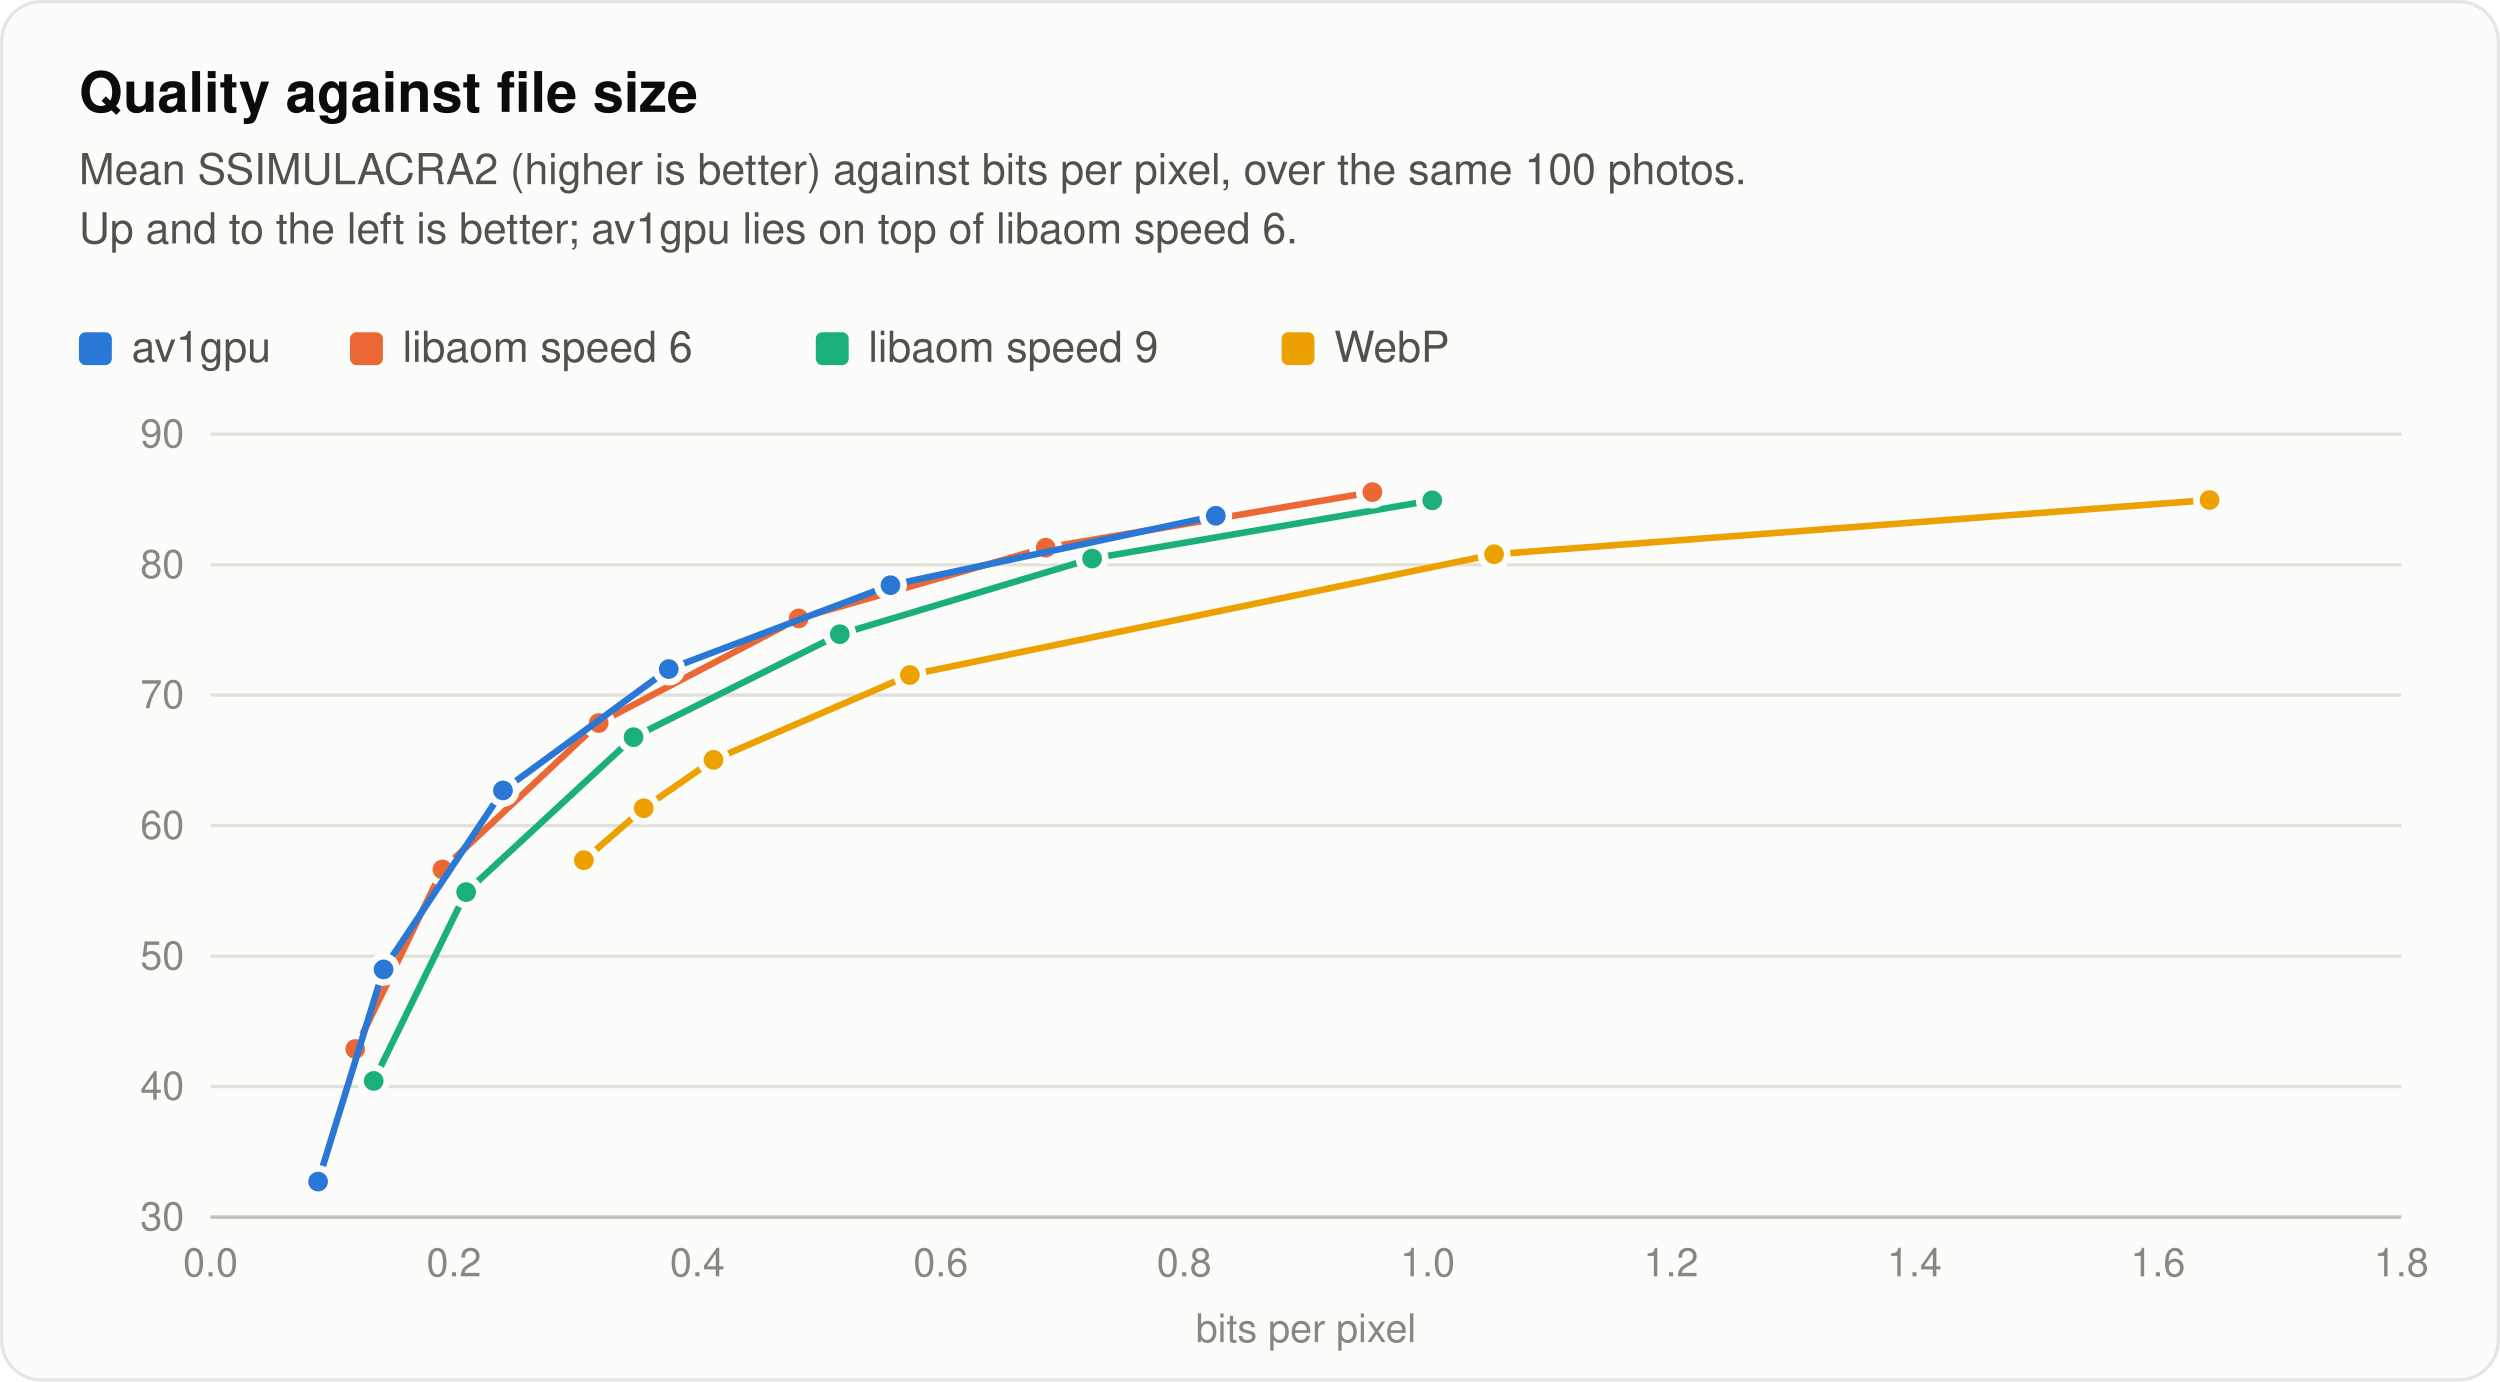
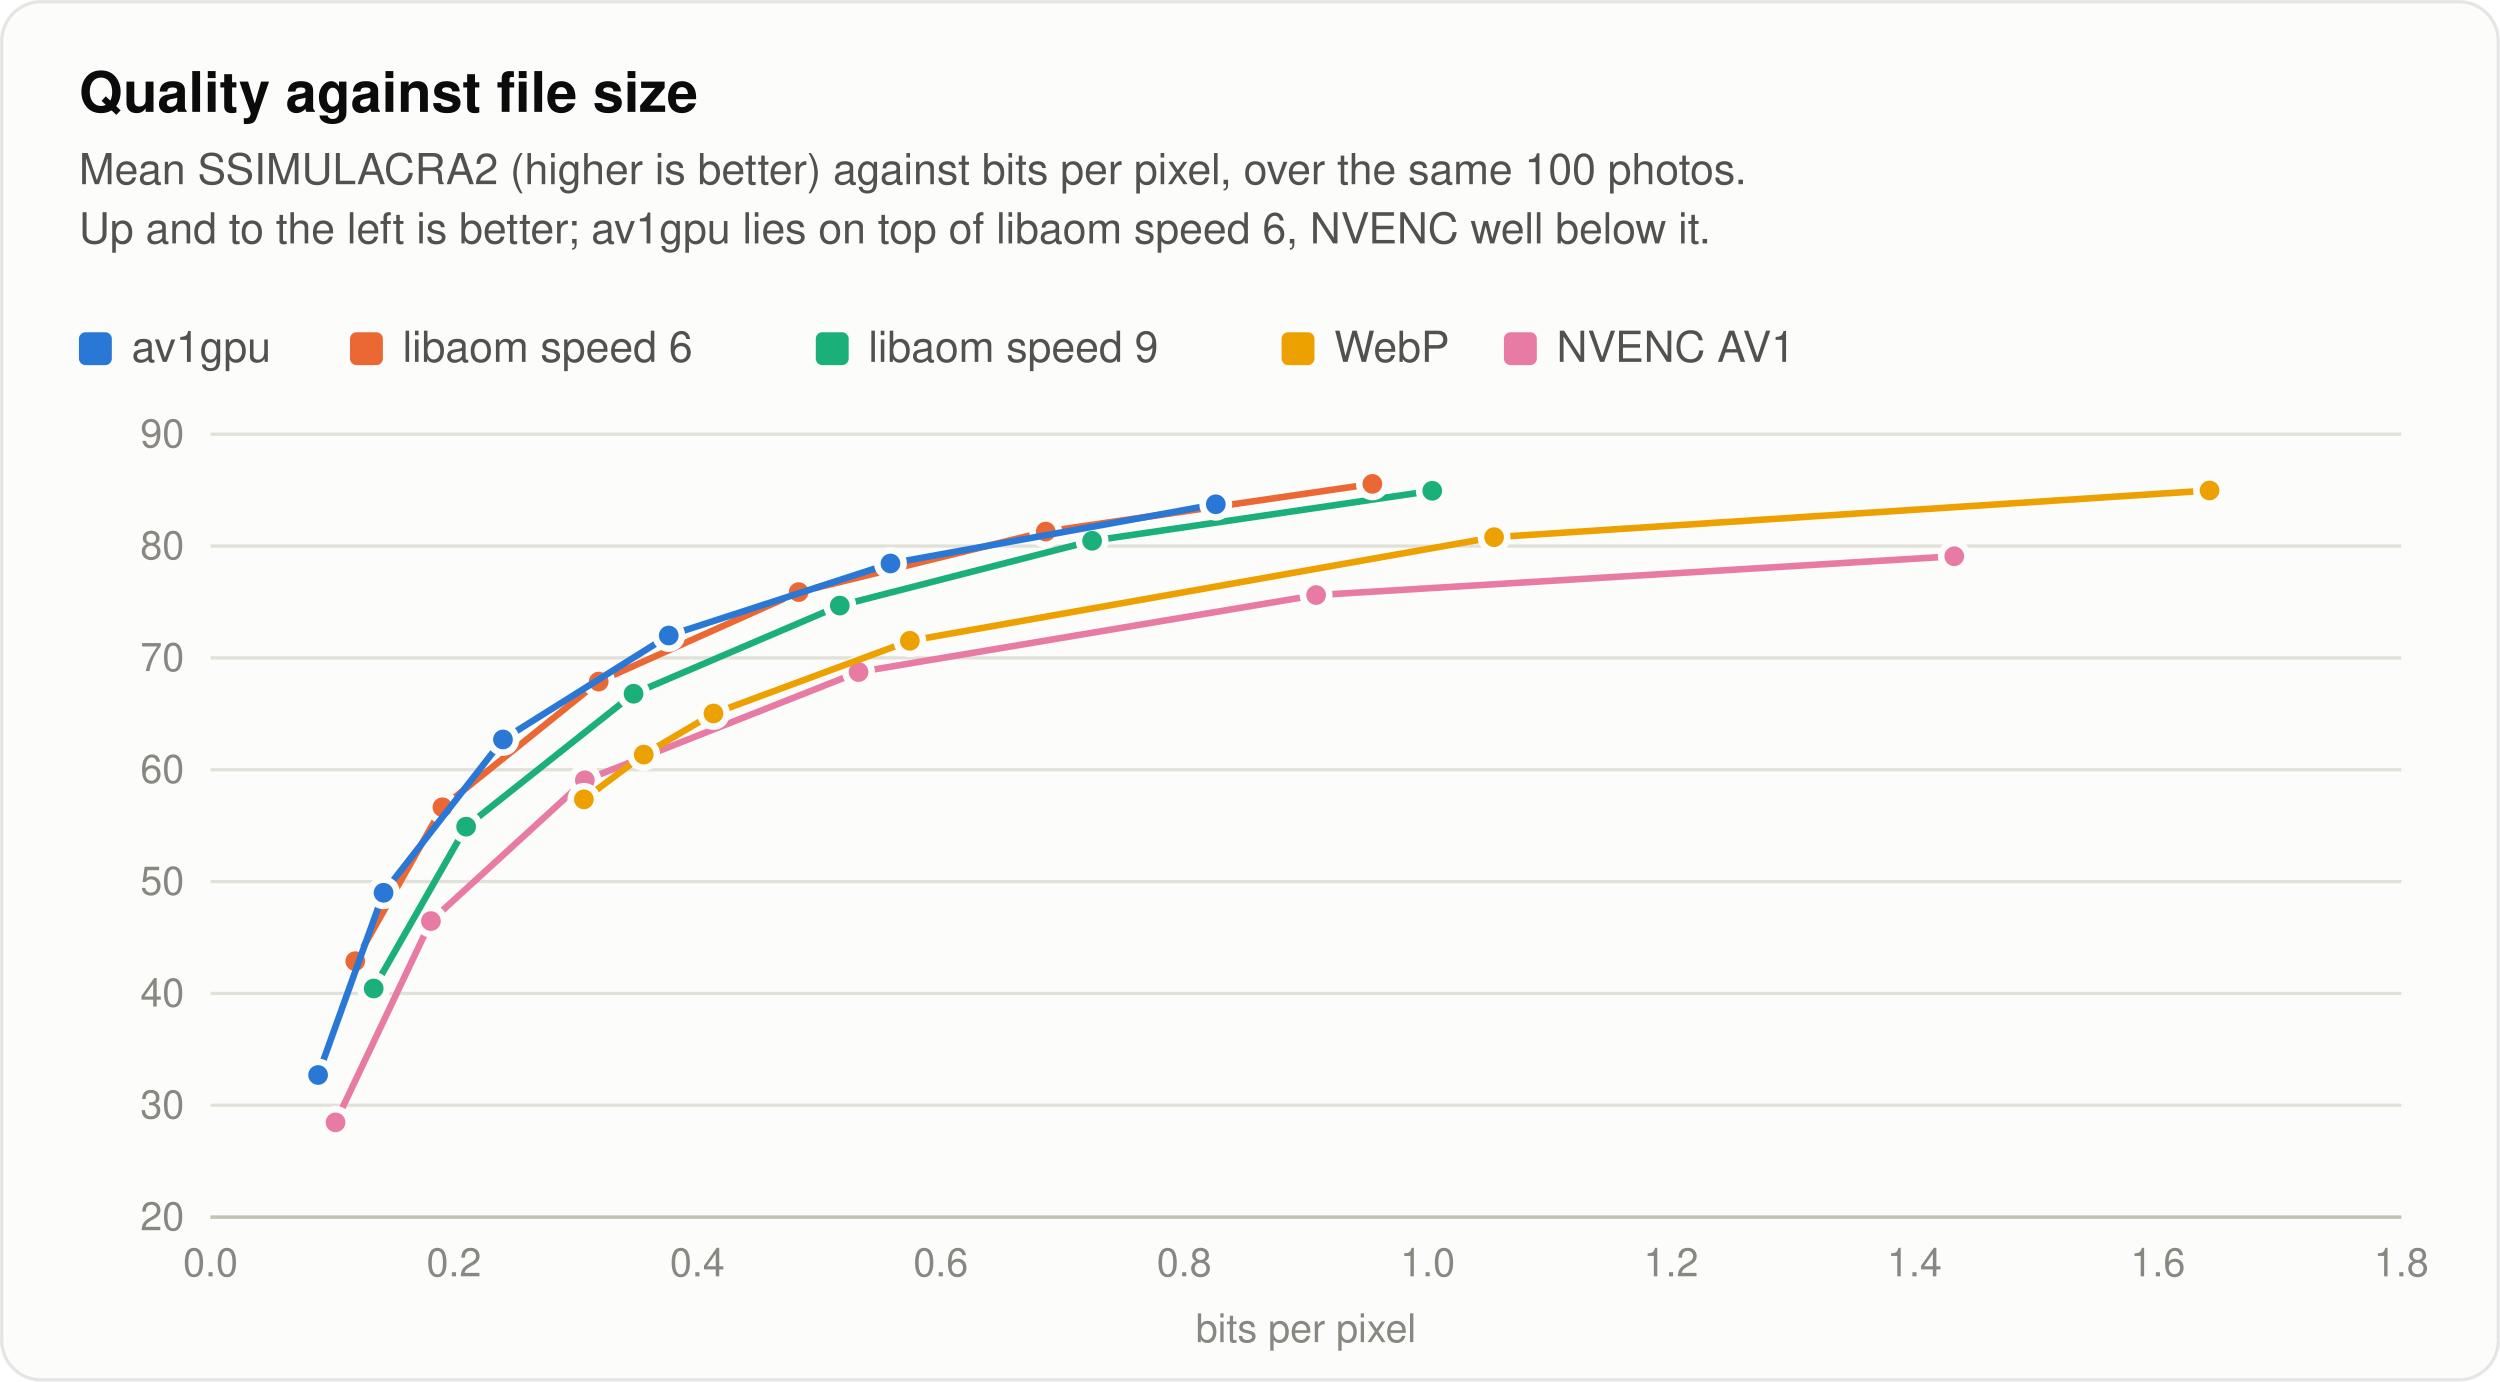
- <svg xmlns="http://www.w3.org/2000/svg" width="760" height="420" viewBox="0 0 760 420" font-family="system-ui,-apple-system,'Segoe UI',Helvetica,Arial,sans-serif" role="img" aria-label="Quality against file size: av1gpu, libaom speed 6 and 9, WebP">
+ <svg xmlns="http://www.w3.org/2000/svg" width="760" height="420" viewBox="0 0 760 420" font-family="system-ui,-apple-system,'Segoe UI',Helvetica,Arial,sans-serif" role="img" aria-label="Quality against file size: av1gpu, libaom speed 6 and 9, WebP, NVENC AV1">
  <rect x="0.5" y="0.5" width="759" height="419" rx="12" fill="#fcfcfb" stroke="rgba(11,11,11,0.10)" />
  <text x="24.0" y="34.0" font-size="17" fill="#0b0b0b" text-anchor="start" font-weight="600">Quality against file size</text>
  <text x="24.0" y="56.0" font-size="13" fill="#52514e" text-anchor="start" font-weight="400">Mean SSIMULACRA2 (higher is better) against bits per pixel, over the same 100 photos.</text>
-   <text x="24.0" y="74.0" font-size="13" fill="#52514e" text-anchor="start" font-weight="400">Up and to the left is better; av1gpu lies on top of libaom speed 6.</text>
+   <text x="24.0" y="74.0" font-size="13" fill="#52514e" text-anchor="start" font-weight="400">Up and to the left is better; av1gpu lies on top of libaom speed 6, NVENC well below it.</text>
  <rect x="24" y="101" width="10" height="10" rx="2" fill="#2a78d6" />
  <text x="40.0" y="110.0" font-size="13" fill="#52514e" text-anchor="start" font-weight="400">av1gpu</text>
  <rect x="106.4" y="101" width="10" height="10" rx="2" fill="#eb6834" />
  <text x="122.4" y="110.0" font-size="13" fill="#52514e" text-anchor="start" font-weight="400">libaom speed 6</text>
  <rect x="248" y="101" width="10" height="10" rx="2" fill="#1baf7a" />
  <text x="264.0" y="110.0" font-size="13" fill="#52514e" text-anchor="start" font-weight="400">libaom speed 9</text>
  <rect x="389.6" y="101" width="10" height="10" rx="2" fill="#eda100" />
  <text x="405.6" y="110.0" font-size="13" fill="#52514e" text-anchor="start" font-weight="400">WebP</text>
+   <rect x="457.2" y="101" width="10" height="10" rx="2" fill="#e87ba4" />
+   <text x="473.2" y="110.0" font-size="13" fill="#52514e" text-anchor="start" font-weight="400">NVENC AV1</text>
  <line x1="64.0" y1="370.0" x2="730.0" y2="370.0" stroke="#e1e0d9" stroke-width="1" />
-   <text x="56.0" y="374.0" font-size="12" fill="#898781" text-anchor="end" font-weight="400">30</text>
-   <line x1="64.0" y1="330.3" x2="730.0" y2="330.3" stroke="#e1e0d9" stroke-width="1" />
-   <text x="56.0" y="334.3" font-size="12" fill="#898781" text-anchor="end" font-weight="400">40</text>
-   <line x1="64.0" y1="290.7" x2="730.0" y2="290.7" stroke="#e1e0d9" stroke-width="1" />
-   <text x="56.0" y="294.7" font-size="12" fill="#898781" text-anchor="end" font-weight="400">50</text>
-   <line x1="64.0" y1="251.0" x2="730.0" y2="251.0" stroke="#e1e0d9" stroke-width="1" />
-   <text x="56.0" y="255.0" font-size="12" fill="#898781" text-anchor="end" font-weight="400">60</text>
-   <line x1="64.0" y1="211.3" x2="730.0" y2="211.3" stroke="#e1e0d9" stroke-width="1" />
-   <text x="56.0" y="215.3" font-size="12" fill="#898781" text-anchor="end" font-weight="400">70</text>
-   <line x1="64.0" y1="171.7" x2="730.0" y2="171.7" stroke="#e1e0d9" stroke-width="1" />
-   <text x="56.0" y="175.7" font-size="12" fill="#898781" text-anchor="end" font-weight="400">80</text>
+   <text x="56.0" y="374.0" font-size="12" fill="#898781" text-anchor="end" font-weight="400">20</text>
+   <line x1="64.0" y1="336.0" x2="730.0" y2="336.0" stroke="#e1e0d9" stroke-width="1" />
+   <text x="56.0" y="340.0" font-size="12" fill="#898781" text-anchor="end" font-weight="400">30</text>
+   <line x1="64.0" y1="302.0" x2="730.0" y2="302.0" stroke="#e1e0d9" stroke-width="1" />
+   <text x="56.0" y="306.0" font-size="12" fill="#898781" text-anchor="end" font-weight="400">40</text>
+   <line x1="64.0" y1="268.0" x2="730.0" y2="268.0" stroke="#e1e0d9" stroke-width="1" />
+   <text x="56.0" y="272.0" font-size="12" fill="#898781" text-anchor="end" font-weight="400">50</text>
+   <line x1="64.0" y1="234.0" x2="730.0" y2="234.0" stroke="#e1e0d9" stroke-width="1" />
+   <text x="56.0" y="238.0" font-size="12" fill="#898781" text-anchor="end" font-weight="400">60</text>
+   <line x1="64.0" y1="200.0" x2="730.0" y2="200.0" stroke="#e1e0d9" stroke-width="1" />
+   <text x="56.0" y="204.0" font-size="12" fill="#898781" text-anchor="end" font-weight="400">70</text>
+   <line x1="64.0" y1="166.0" x2="730.0" y2="166.0" stroke="#e1e0d9" stroke-width="1" />
+   <text x="56.0" y="170.0" font-size="12" fill="#898781" text-anchor="end" font-weight="400">80</text>
  <line x1="64.0" y1="132.0" x2="730.0" y2="132.0" stroke="#e1e0d9" stroke-width="1" />
  <text x="56.0" y="136.0" font-size="12" fill="#898781" text-anchor="end" font-weight="400">90</text>
  <text x="64.0" y="388.0" font-size="12" fill="#898781" text-anchor="middle" font-weight="400">0.0</text>
  <text x="138.0" y="388.0" font-size="12" fill="#898781" text-anchor="middle" font-weight="400">0.2</text>
  <text x="212.0" y="388.0" font-size="12" fill="#898781" text-anchor="middle" font-weight="400">0.4</text>
  <text x="286.0" y="388.0" font-size="12" fill="#898781" text-anchor="middle" font-weight="400">0.6</text>
  <text x="360.0" y="388.0" font-size="12" fill="#898781" text-anchor="middle" font-weight="400">0.8</text>
  <text x="434.0" y="388.0" font-size="12" fill="#898781" text-anchor="middle" font-weight="400">1.0</text>
  <text x="508.0" y="388.0" font-size="12" fill="#898781" text-anchor="middle" font-weight="400">1.2</text>
  <text x="582.0" y="388.0" font-size="12" fill="#898781" text-anchor="middle" font-weight="400">1.4</text>
  <text x="656.0" y="388.0" font-size="12" fill="#898781" text-anchor="middle" font-weight="400">1.6</text>
  <text x="730.0" y="388.0" font-size="12" fill="#898781" text-anchor="middle" font-weight="400">1.8</text>
  <line x1="64.0" y1="370.0" x2="730.0" y2="370.0" stroke="#c3c2b7" stroke-width="1" />
  <text x="397.0" y="408.0" font-size="12" fill="#898781" text-anchor="middle" font-weight="400">bits per pixel</text>
-   <path d="M177.5,261.5 L195.7,245.7 L216.9,231.0 L276.6,205.2 L454.2,168.5 L671.7,152.0" fill="none" stroke="#eda100" stroke-width="2" stroke-linejoin="round" stroke-linecap="round" />
-   <circle cx="177.5" cy="261.5" r="4" fill="#eda100" stroke="#fcfcfb" stroke-width="2" />
-   <circle cx="195.7" cy="245.7" r="4" fill="#eda100" stroke="#fcfcfb" stroke-width="2" />
-   <circle cx="216.9" cy="231.0" r="4" fill="#eda100" stroke="#fcfcfb" stroke-width="2" />
-   <circle cx="276.6" cy="205.2" r="4" fill="#eda100" stroke="#fcfcfb" stroke-width="2" />
-   <circle cx="454.2" cy="168.5" r="4" fill="#eda100" stroke="#fcfcfb" stroke-width="2" />
-   <circle cx="671.7" cy="152.0" r="4" fill="#eda100" stroke="#fcfcfb" stroke-width="2" />
-   <path d="M113.6,328.6 L141.7,271.2 L192.6,224.1 L255.3,192.8 L332.0,169.8 L435.4,152.1" fill="none" stroke="#1baf7a" stroke-width="2" stroke-linejoin="round" stroke-linecap="round" />
-   <circle cx="113.6" cy="328.6" r="4" fill="#1baf7a" stroke="#fcfcfb" stroke-width="2" />
-   <circle cx="141.7" cy="271.2" r="4" fill="#1baf7a" stroke="#fcfcfb" stroke-width="2" />
-   <circle cx="192.6" cy="224.1" r="4" fill="#1baf7a" stroke="#fcfcfb" stroke-width="2" />
-   <circle cx="255.3" cy="192.8" r="4" fill="#1baf7a" stroke="#fcfcfb" stroke-width="2" />
-   <circle cx="332.0" cy="169.8" r="4" fill="#1baf7a" stroke="#fcfcfb" stroke-width="2" />
-   <circle cx="435.4" cy="152.1" r="4" fill="#1baf7a" stroke="#fcfcfb" stroke-width="2" />
-   <path d="M108.0,318.9 L134.5,264.3 L182.0,219.8 L242.8,188.0 L317.9,166.5 L417.2,149.6" fill="none" stroke="#eb6834" stroke-width="2" stroke-linejoin="round" stroke-linecap="round" />
-   <circle cx="108.0" cy="318.9" r="4" fill="#eb6834" stroke="#fcfcfb" stroke-width="2" />
-   <circle cx="134.5" cy="264.3" r="4" fill="#eb6834" stroke="#fcfcfb" stroke-width="2" />
-   <circle cx="182.0" cy="219.8" r="4" fill="#eb6834" stroke="#fcfcfb" stroke-width="2" />
-   <circle cx="242.8" cy="188.0" r="4" fill="#eb6834" stroke="#fcfcfb" stroke-width="2" />
-   <circle cx="317.9" cy="166.5" r="4" fill="#eb6834" stroke="#fcfcfb" stroke-width="2" />
-   <circle cx="417.2" cy="149.6" r="4" fill="#eb6834" stroke="#fcfcfb" stroke-width="2" />
-   <path d="M96.7,359.2 L116.6,294.7 L152.9,240.3 L203.3,203.4 L270.7,177.9 L369.6,156.8" fill="none" stroke="#2a78d6" stroke-width="2" stroke-linejoin="round" stroke-linecap="round" />
-   <circle cx="96.7" cy="359.2" r="4" fill="#2a78d6" stroke="#fcfcfb" stroke-width="2" />
-   <circle cx="116.6" cy="294.7" r="4" fill="#2a78d6" stroke="#fcfcfb" stroke-width="2" />
-   <circle cx="152.9" cy="240.3" r="4" fill="#2a78d6" stroke="#fcfcfb" stroke-width="2" />
-   <circle cx="203.3" cy="203.4" r="4" fill="#2a78d6" stroke="#fcfcfb" stroke-width="2" />
-   <circle cx="270.7" cy="177.9" r="4" fill="#2a78d6" stroke="#fcfcfb" stroke-width="2" />
-   <circle cx="369.6" cy="156.8" r="4" fill="#2a78d6" stroke="#fcfcfb" stroke-width="2" />
+   <path d="M594.1,169.1 L400.1,180.9 L261.0,204.3 L177.8,237.2 L131.0,280.0 L102.0,341.2" fill="none" stroke="#e87ba4" stroke-width="2" stroke-linejoin="round" stroke-linecap="round" />
+   <circle cx="594.1" cy="169.1" r="4" fill="#e87ba4" stroke="#fcfcfb" stroke-width="2" />
+   <circle cx="400.1" cy="180.9" r="4" fill="#e87ba4" stroke="#fcfcfb" stroke-width="2" />
+   <circle cx="261.0" cy="204.3" r="4" fill="#e87ba4" stroke="#fcfcfb" stroke-width="2" />
+   <circle cx="177.8" cy="237.2" r="4" fill="#e87ba4" stroke="#fcfcfb" stroke-width="2" />
+   <circle cx="131.0" cy="280.0" r="4" fill="#e87ba4" stroke="#fcfcfb" stroke-width="2" />
+   <circle cx="102.0" cy="341.2" r="4" fill="#e87ba4" stroke="#fcfcfb" stroke-width="2" />
+   <path d="M177.5,243.0 L195.7,229.4 L216.9,216.9 L276.6,194.8 L454.2,163.3 L671.7,149.1" fill="none" stroke="#eda100" stroke-width="2" stroke-linejoin="round" stroke-linecap="round" />
+   <circle cx="177.5" cy="243.0" r="4" fill="#eda100" stroke="#fcfcfb" stroke-width="2" />
+   <circle cx="195.7" cy="229.4" r="4" fill="#eda100" stroke="#fcfcfb" stroke-width="2" />
+   <circle cx="216.9" cy="216.9" r="4" fill="#eda100" stroke="#fcfcfb" stroke-width="2" />
+   <circle cx="276.6" cy="194.8" r="4" fill="#eda100" stroke="#fcfcfb" stroke-width="2" />
+   <circle cx="454.2" cy="163.3" r="4" fill="#eda100" stroke="#fcfcfb" stroke-width="2" />
+   <circle cx="671.7" cy="149.1" r="4" fill="#eda100" stroke="#fcfcfb" stroke-width="2" />
+   <path d="M113.6,300.5 L141.7,251.3 L192.6,210.9 L255.3,184.1 L332.0,164.4 L435.4,149.2" fill="none" stroke="#1baf7a" stroke-width="2" stroke-linejoin="round" stroke-linecap="round" />
+   <circle cx="113.6" cy="300.5" r="4" fill="#1baf7a" stroke="#fcfcfb" stroke-width="2" />
+   <circle cx="141.7" cy="251.3" r="4" fill="#1baf7a" stroke="#fcfcfb" stroke-width="2" />
+   <circle cx="192.6" cy="210.9" r="4" fill="#1baf7a" stroke="#fcfcfb" stroke-width="2" />
+   <circle cx="255.3" cy="184.1" r="4" fill="#1baf7a" stroke="#fcfcfb" stroke-width="2" />
+   <circle cx="332.0" cy="164.4" r="4" fill="#1baf7a" stroke="#fcfcfb" stroke-width="2" />
+   <circle cx="435.4" cy="149.2" r="4" fill="#1baf7a" stroke="#fcfcfb" stroke-width="2" />
+   <path d="M108.0,292.2 L134.5,245.4 L182.0,207.2 L242.8,180.0 L317.9,161.6 L417.2,147.1" fill="none" stroke="#eb6834" stroke-width="2" stroke-linejoin="round" stroke-linecap="round" />
+   <circle cx="108.0" cy="292.2" r="4" fill="#eb6834" stroke="#fcfcfb" stroke-width="2" />
+   <circle cx="134.5" cy="245.4" r="4" fill="#eb6834" stroke="#fcfcfb" stroke-width="2" />
+   <circle cx="182.0" cy="207.2" r="4" fill="#eb6834" stroke="#fcfcfb" stroke-width="2" />
+   <circle cx="242.8" cy="180.0" r="4" fill="#eb6834" stroke="#fcfcfb" stroke-width="2" />
+   <circle cx="317.9" cy="161.6" r="4" fill="#eb6834" stroke="#fcfcfb" stroke-width="2" />
+   <circle cx="417.2" cy="147.1" r="4" fill="#eb6834" stroke="#fcfcfb" stroke-width="2" />
+   <path d="M96.7,326.8 L116.6,271.4 L152.9,224.8 L203.3,193.2 L270.7,171.3 L369.6,153.3" fill="none" stroke="#2a78d6" stroke-width="2" stroke-linejoin="round" stroke-linecap="round" />
+   <circle cx="96.7" cy="326.8" r="4" fill="#2a78d6" stroke="#fcfcfb" stroke-width="2" />
+   <circle cx="116.6" cy="271.4" r="4" fill="#2a78d6" stroke="#fcfcfb" stroke-width="2" />
+   <circle cx="152.9" cy="224.8" r="4" fill="#2a78d6" stroke="#fcfcfb" stroke-width="2" />
+   <circle cx="203.3" cy="193.2" r="4" fill="#2a78d6" stroke="#fcfcfb" stroke-width="2" />
+   <circle cx="270.7" cy="171.3" r="4" fill="#2a78d6" stroke="#fcfcfb" stroke-width="2" />
+   <circle cx="369.6" cy="153.3" r="4" fill="#2a78d6" stroke="#fcfcfb" stroke-width="2" />
</svg>
